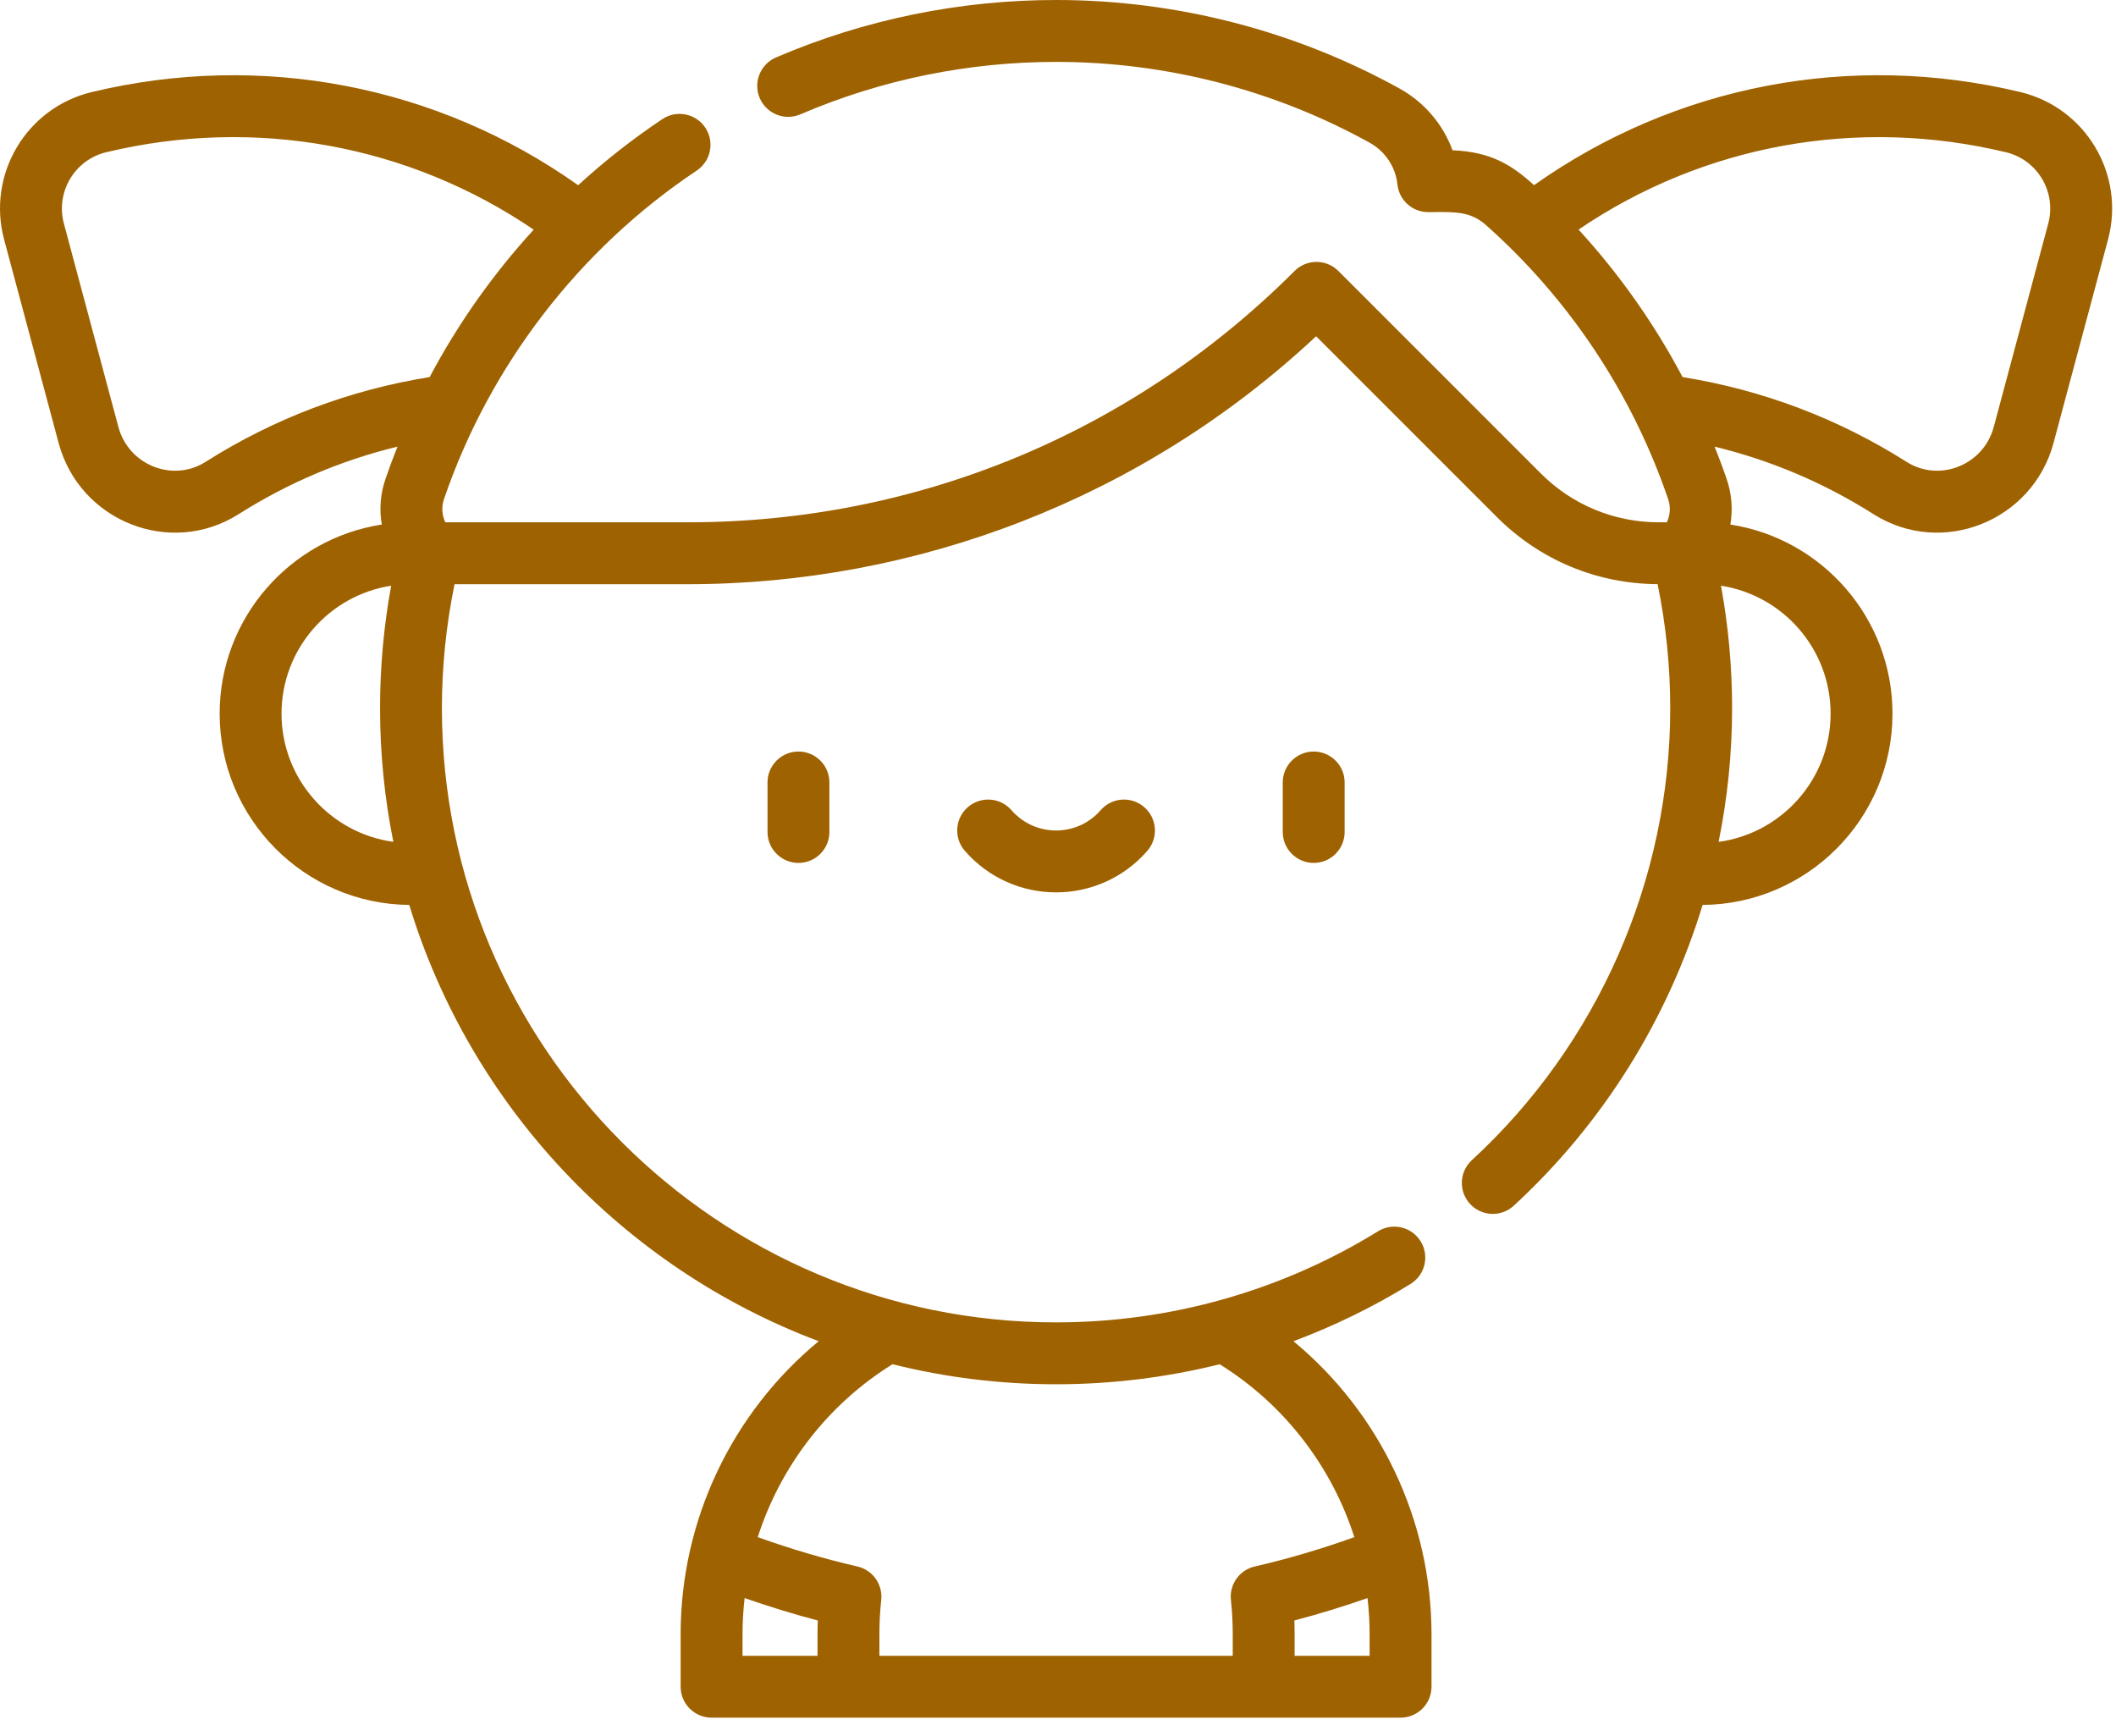
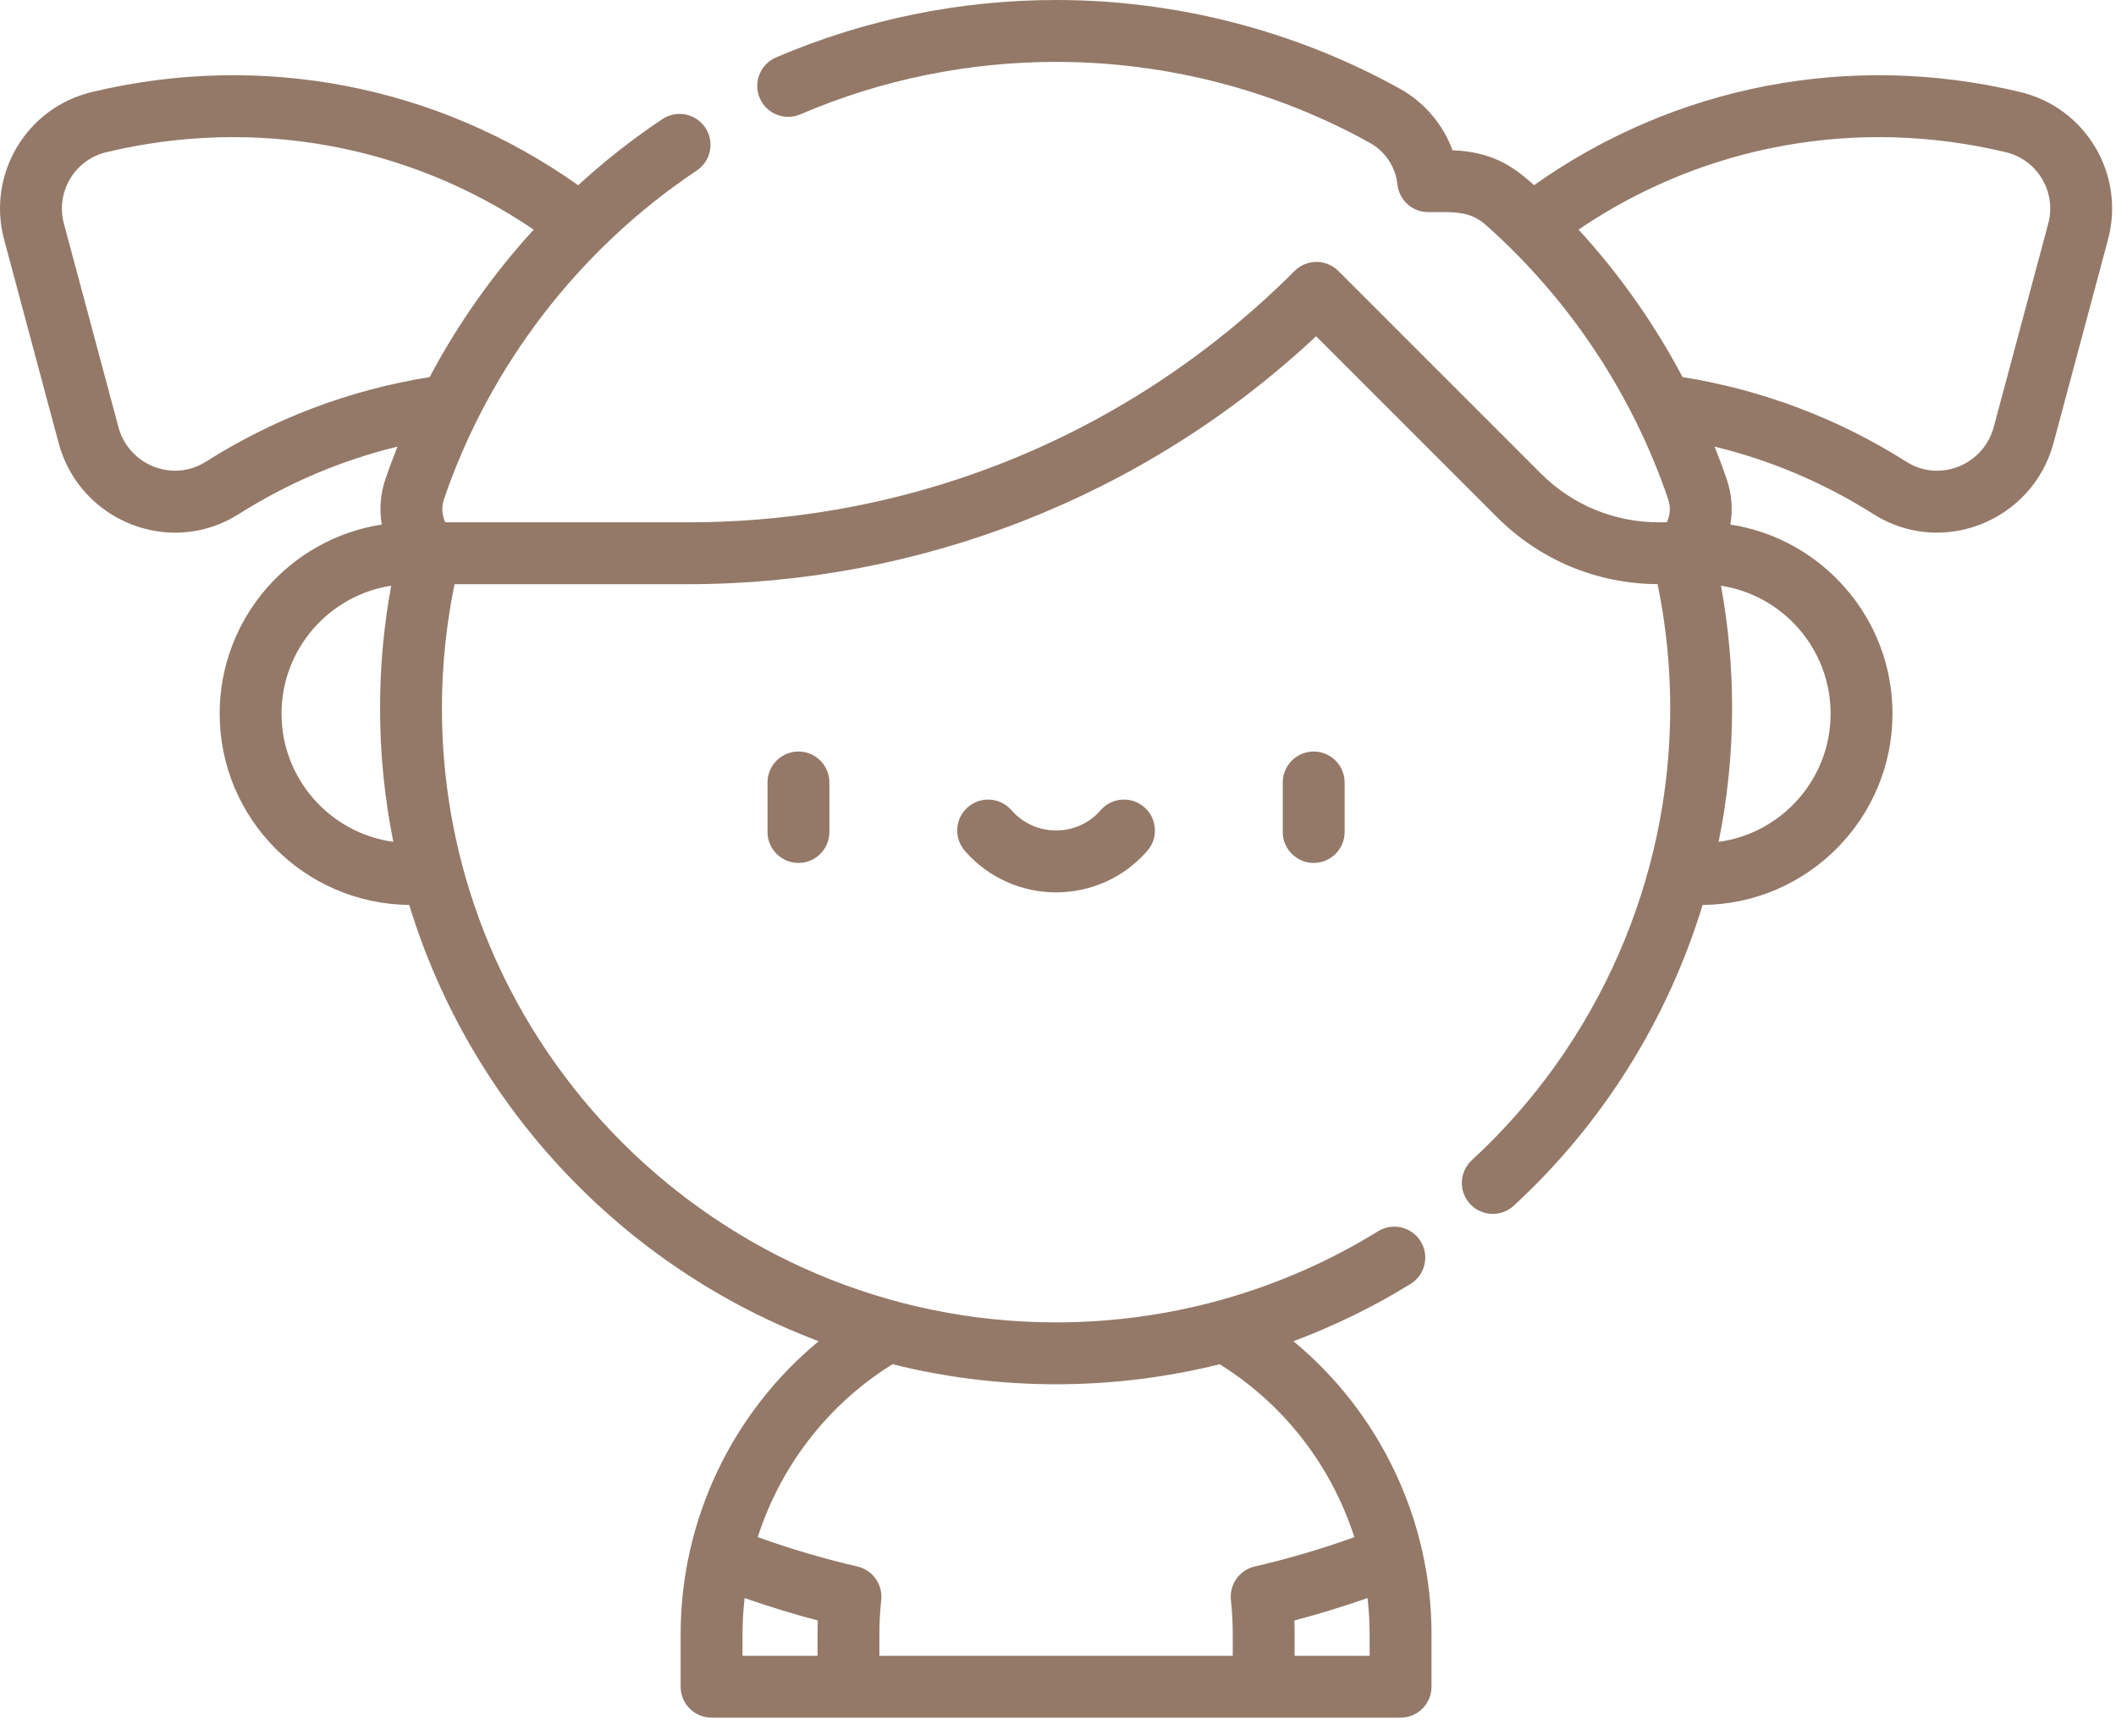
<svg xmlns="http://www.w3.org/2000/svg" width="89" height="73" viewBox="0 0 89 73" fill="none">
-   <path d="M32.282 32.91V34.993C32.282 35.712 32.865 36.294 33.584 36.294C34.302 36.294 34.885 35.712 34.885 34.993V32.91C34.885 32.192 34.302 31.609 33.584 31.609C32.865 31.609 32.282 32.192 32.282 32.91Z" fill="#9f6200" />
-   <path d="M53.953 32.91V34.993C53.953 35.712 54.536 36.294 55.255 36.294C55.973 36.294 56.556 35.712 56.556 34.993V32.91C56.556 32.192 55.973 31.609 55.255 31.609C54.536 31.609 53.953 32.192 53.953 32.91Z" fill="#9f6200" />
-   <path d="M46.294 34.076C45.301 35.216 43.536 35.215 42.543 34.076C42.071 33.534 41.249 33.478 40.707 33.95C40.165 34.422 40.109 35.244 40.581 35.786C42.612 38.116 46.228 38.114 48.257 35.786C48.729 35.244 48.672 34.422 48.13 33.95C47.589 33.477 46.767 33.534 46.294 34.076Z" fill="#9f6200" />
-   <path d="M84.978 3.872C77.841 2.159 70.45 3.589 64.522 7.789C63.616 6.962 62.728 6.383 61.094 6.321C60.695 5.231 59.911 4.303 58.87 3.726C54.468 1.288 49.472 0 44.422 0C40.38 0 36.366 0.816 32.637 2.417C31.977 2.701 31.672 3.466 31.955 4.126C32.239 4.787 33.004 5.092 33.664 4.809C37.117 3.326 40.788 2.603 44.422 2.603C49.032 2.603 53.592 3.778 57.609 6.003C58.263 6.365 58.699 7.02 58.776 7.756C58.846 8.419 59.404 8.922 60.07 8.922L60.657 8.918C61.47 8.918 61.98 9.004 62.509 9.474C66.007 12.583 68.654 16.568 70.165 20.998C70.276 21.323 70.249 21.668 70.109 21.968H69.774C67.896 21.968 66.13 21.237 64.803 19.909L56.291 11.397C55.783 10.889 54.959 10.889 54.451 11.397C47.634 18.214 38.571 21.968 28.931 21.968H18.729C18.589 21.668 18.562 21.323 18.672 20.999C20.588 15.381 24.364 10.472 29.305 7.174C29.902 6.775 30.064 5.967 29.665 5.369C29.266 4.772 28.458 4.61 27.86 5.009C26.607 5.845 25.424 6.777 24.318 7.79C18.389 3.589 10.997 2.159 3.86 3.872C1.106 4.533 -0.561 7.335 0.174 10.079L2.466 18.633C3.346 21.918 7.158 23.448 10.038 21.625C12.11 20.313 14.349 19.362 16.718 18.785C16.537 19.239 16.366 19.697 16.209 20.159C16.003 20.762 15.946 21.409 16.058 22.062C12.201 22.655 9.239 25.996 9.239 30.015C9.239 34.428 12.809 38.022 17.213 38.061C19.791 46.52 26.212 53.318 34.435 56.411C30.801 59.41 28.628 63.924 28.628 68.733V70.943C28.628 71.662 29.211 72.244 29.93 72.244H58.908C59.627 72.244 60.21 71.662 60.21 70.943V68.733C60.21 63.933 58.035 59.412 54.403 56.412C56.113 55.771 57.764 54.968 59.33 54.001C59.941 53.624 60.131 52.822 59.754 52.21C59.376 51.599 58.574 51.409 57.963 51.786C53.9 54.294 49.217 55.619 44.419 55.619C30.175 55.619 18.587 44.031 18.587 29.788C18.587 28.033 18.767 26.283 19.119 24.571H28.931C38.56 24.571 48.06 20.97 55.356 14.143L62.963 21.75C64.769 23.556 67.167 24.555 69.72 24.569C70.071 26.281 70.251 28.031 70.251 29.788C70.251 36.987 67.209 43.916 61.906 48.797C61.377 49.284 61.343 50.107 61.83 50.636C62.318 51.166 63.141 51.198 63.669 50.712C67.425 47.255 70.148 42.864 71.613 38.061C76.022 38.028 79.599 34.432 79.599 30.015C79.599 25.995 76.636 22.655 72.78 22.062C72.89 21.414 72.836 20.768 72.628 20.158C72.47 19.695 72.298 19.238 72.117 18.785C74.487 19.361 76.727 20.312 78.8 21.625C81.682 23.449 85.493 21.913 86.372 18.633L88.664 10.078C89.398 7.338 87.734 4.534 84.978 3.872ZM11.841 30.015C11.841 27.296 13.845 25.037 16.453 24.635C16.142 26.331 15.985 28.057 15.985 29.788C15.985 31.711 16.178 33.59 16.544 35.408C13.892 35.045 11.841 32.766 11.841 30.015ZM34.386 68.733V69.642H31.231V68.733C31.231 68.222 31.262 67.715 31.319 67.214C32.331 67.568 33.359 67.885 34.396 68.156C34.389 68.349 34.386 68.541 34.386 68.733ZM57.607 68.733V69.642H54.452V68.733C54.452 68.541 54.449 68.349 54.442 68.156C55.479 67.885 56.507 67.568 57.518 67.214C57.576 67.715 57.607 68.222 57.607 68.733ZM37.539 57.379C39.743 57.928 42.047 58.222 44.419 58.222C46.753 58.222 49.062 57.936 51.299 57.38C54.015 59.065 56.005 61.667 56.965 64.652C55.595 65.145 54.191 65.559 52.775 65.886C52.133 66.034 51.703 66.638 51.773 67.293C51.824 67.768 51.85 68.252 51.85 68.733V69.642H36.988V68.733C36.988 68.252 37.014 67.768 37.065 67.293C37.135 66.638 36.705 66.034 36.063 65.886C34.647 65.559 33.242 65.144 31.871 64.651C32.83 61.664 34.821 59.065 37.539 57.379ZM18.072 15.859C14.695 16.403 11.527 17.601 8.646 19.426C7.259 20.304 5.408 19.557 4.98 17.959L2.688 9.405C2.335 8.089 3.128 6.725 4.468 6.403C10.723 4.901 17.195 6.09 22.448 9.659C20.735 11.53 19.261 13.617 18.072 15.859ZM72.386 24.635C74.993 25.037 76.996 27.297 76.996 30.015C76.996 32.769 74.942 35.05 72.286 35.409C72.659 33.57 72.853 31.688 72.853 29.788C72.853 28.057 72.696 26.33 72.386 24.635ZM86.15 9.405L83.858 17.959C83.429 19.561 81.575 20.302 80.192 19.426C77.312 17.602 74.145 16.404 70.769 15.859C69.582 13.616 68.111 11.529 66.395 9.656C71.646 6.09 78.116 4.902 84.37 6.403C85.704 6.723 86.505 8.082 86.15 9.405Z" fill="#9f6200" />
+   <path d="M32.282 32.91V34.993C32.282 35.712 32.865 36.294 33.584 36.294C34.302 36.294 34.885 35.712 34.885 34.993V32.91C34.885 32.192 34.302 31.609 33.584 31.609C32.865 31.609 32.282 32.192 32.282 32.91Z" fill="#947968" />
+   <path d="M53.953 32.91V34.993C53.953 35.712 54.536 36.294 55.255 36.294C55.973 36.294 56.556 35.712 56.556 34.993V32.91C56.556 32.192 55.973 31.609 55.255 31.609C54.536 31.609 53.953 32.192 53.953 32.91Z" fill="#947968" />
+   <path d="M46.294 34.076C45.301 35.216 43.536 35.215 42.543 34.076C42.071 33.534 41.249 33.478 40.707 33.95C40.165 34.422 40.109 35.244 40.581 35.786C42.612 38.116 46.228 38.114 48.257 35.786C48.729 35.244 48.672 34.422 48.13 33.95C47.589 33.477 46.767 33.534 46.294 34.076Z" fill="#947968" />
+   <path d="M84.978 3.872C77.841 2.159 70.45 3.589 64.522 7.789C63.616 6.962 62.728 6.383 61.094 6.321C60.695 5.231 59.911 4.303 58.87 3.726C54.468 1.288 49.472 0 44.422 0C40.38 0 36.366 0.816 32.637 2.417C31.977 2.701 31.672 3.466 31.955 4.126C32.239 4.787 33.004 5.092 33.664 4.809C37.117 3.326 40.788 2.603 44.422 2.603C49.032 2.603 53.592 3.778 57.609 6.003C58.263 6.365 58.699 7.02 58.776 7.756C58.846 8.419 59.404 8.922 60.07 8.922L60.657 8.918C61.47 8.918 61.98 9.004 62.509 9.474C66.007 12.583 68.654 16.568 70.165 20.998C70.276 21.323 70.249 21.668 70.109 21.968H69.774C67.896 21.968 66.13 21.237 64.803 19.909L56.291 11.397C55.783 10.889 54.959 10.889 54.451 11.397C47.634 18.214 38.571 21.968 28.931 21.968H18.729C18.589 21.668 18.562 21.323 18.672 20.999C20.588 15.381 24.364 10.472 29.305 7.174C29.902 6.775 30.064 5.967 29.665 5.369C29.266 4.772 28.458 4.61 27.86 5.009C26.607 5.845 25.424 6.777 24.318 7.79C18.389 3.589 10.997 2.159 3.86 3.872C1.106 4.533 -0.561 7.335 0.174 10.079L2.466 18.633C3.346 21.918 7.158 23.448 10.038 21.625C12.11 20.313 14.349 19.362 16.718 18.785C16.537 19.239 16.366 19.697 16.209 20.159C16.003 20.762 15.946 21.409 16.058 22.062C12.201 22.655 9.239 25.996 9.239 30.015C9.239 34.428 12.809 38.022 17.213 38.061C19.791 46.52 26.212 53.318 34.435 56.411C30.801 59.41 28.628 63.924 28.628 68.733V70.943C28.628 71.662 29.211 72.244 29.93 72.244H58.908C59.627 72.244 60.21 71.662 60.21 70.943V68.733C60.21 63.933 58.035 59.412 54.403 56.412C56.113 55.771 57.764 54.968 59.33 54.001C59.941 53.624 60.131 52.822 59.754 52.21C59.376 51.599 58.574 51.409 57.963 51.786C53.9 54.294 49.217 55.619 44.419 55.619C30.175 55.619 18.587 44.031 18.587 29.788C18.587 28.033 18.767 26.283 19.119 24.571H28.931C38.56 24.571 48.06 20.97 55.356 14.143L62.963 21.75C64.769 23.556 67.167 24.555 69.72 24.569C70.071 26.281 70.251 28.031 70.251 29.788C70.251 36.987 67.209 43.916 61.906 48.797C61.377 49.284 61.343 50.107 61.83 50.636C62.318 51.166 63.141 51.198 63.669 50.712C67.425 47.255 70.148 42.864 71.613 38.061C76.022 38.028 79.599 34.432 79.599 30.015C79.599 25.995 76.636 22.655 72.78 22.062C72.89 21.414 72.836 20.768 72.628 20.158C72.47 19.695 72.298 19.238 72.117 18.785C74.487 19.361 76.727 20.312 78.8 21.625C81.682 23.449 85.493 21.913 86.372 18.633L88.664 10.078C89.398 7.338 87.734 4.534 84.978 3.872ZM11.841 30.015C11.841 27.296 13.845 25.037 16.453 24.635C16.142 26.331 15.985 28.057 15.985 29.788C15.985 31.711 16.178 33.59 16.544 35.408C13.892 35.045 11.841 32.766 11.841 30.015ZM34.386 68.733V69.642H31.231V68.733C31.231 68.222 31.262 67.715 31.319 67.214C32.331 67.568 33.359 67.885 34.396 68.156C34.389 68.349 34.386 68.541 34.386 68.733ZM57.607 68.733V69.642H54.452V68.733C54.452 68.541 54.449 68.349 54.442 68.156C55.479 67.885 56.507 67.568 57.518 67.214C57.576 67.715 57.607 68.222 57.607 68.733ZM37.539 57.379C39.743 57.928 42.047 58.222 44.419 58.222C46.753 58.222 49.062 57.936 51.299 57.38C54.015 59.065 56.005 61.667 56.965 64.652C55.595 65.145 54.191 65.559 52.775 65.886C52.133 66.034 51.703 66.638 51.773 67.293C51.824 67.768 51.85 68.252 51.85 68.733V69.642H36.988V68.733C36.988 68.252 37.014 67.768 37.065 67.293C37.135 66.638 36.705 66.034 36.063 65.886C34.647 65.559 33.242 65.144 31.871 64.651C32.83 61.664 34.821 59.065 37.539 57.379ZM18.072 15.859C14.695 16.403 11.527 17.601 8.646 19.426C7.259 20.304 5.408 19.557 4.98 17.959L2.688 9.405C2.335 8.089 3.128 6.725 4.468 6.403C10.723 4.901 17.195 6.09 22.448 9.659C20.735 11.53 19.261 13.617 18.072 15.859ZM72.386 24.635C74.993 25.037 76.996 27.297 76.996 30.015C76.996 32.769 74.942 35.05 72.286 35.409C72.659 33.57 72.853 31.688 72.853 29.788C72.853 28.057 72.696 26.33 72.386 24.635ZM86.15 9.405L83.858 17.959C83.429 19.561 81.575 20.302 80.192 19.426C77.312 17.602 74.145 16.404 70.769 15.859C69.582 13.616 68.111 11.529 66.395 9.656C71.646 6.09 78.116 4.902 84.37 6.403C85.704 6.723 86.505 8.082 86.15 9.405Z" fill="#947968" />
</svg>
